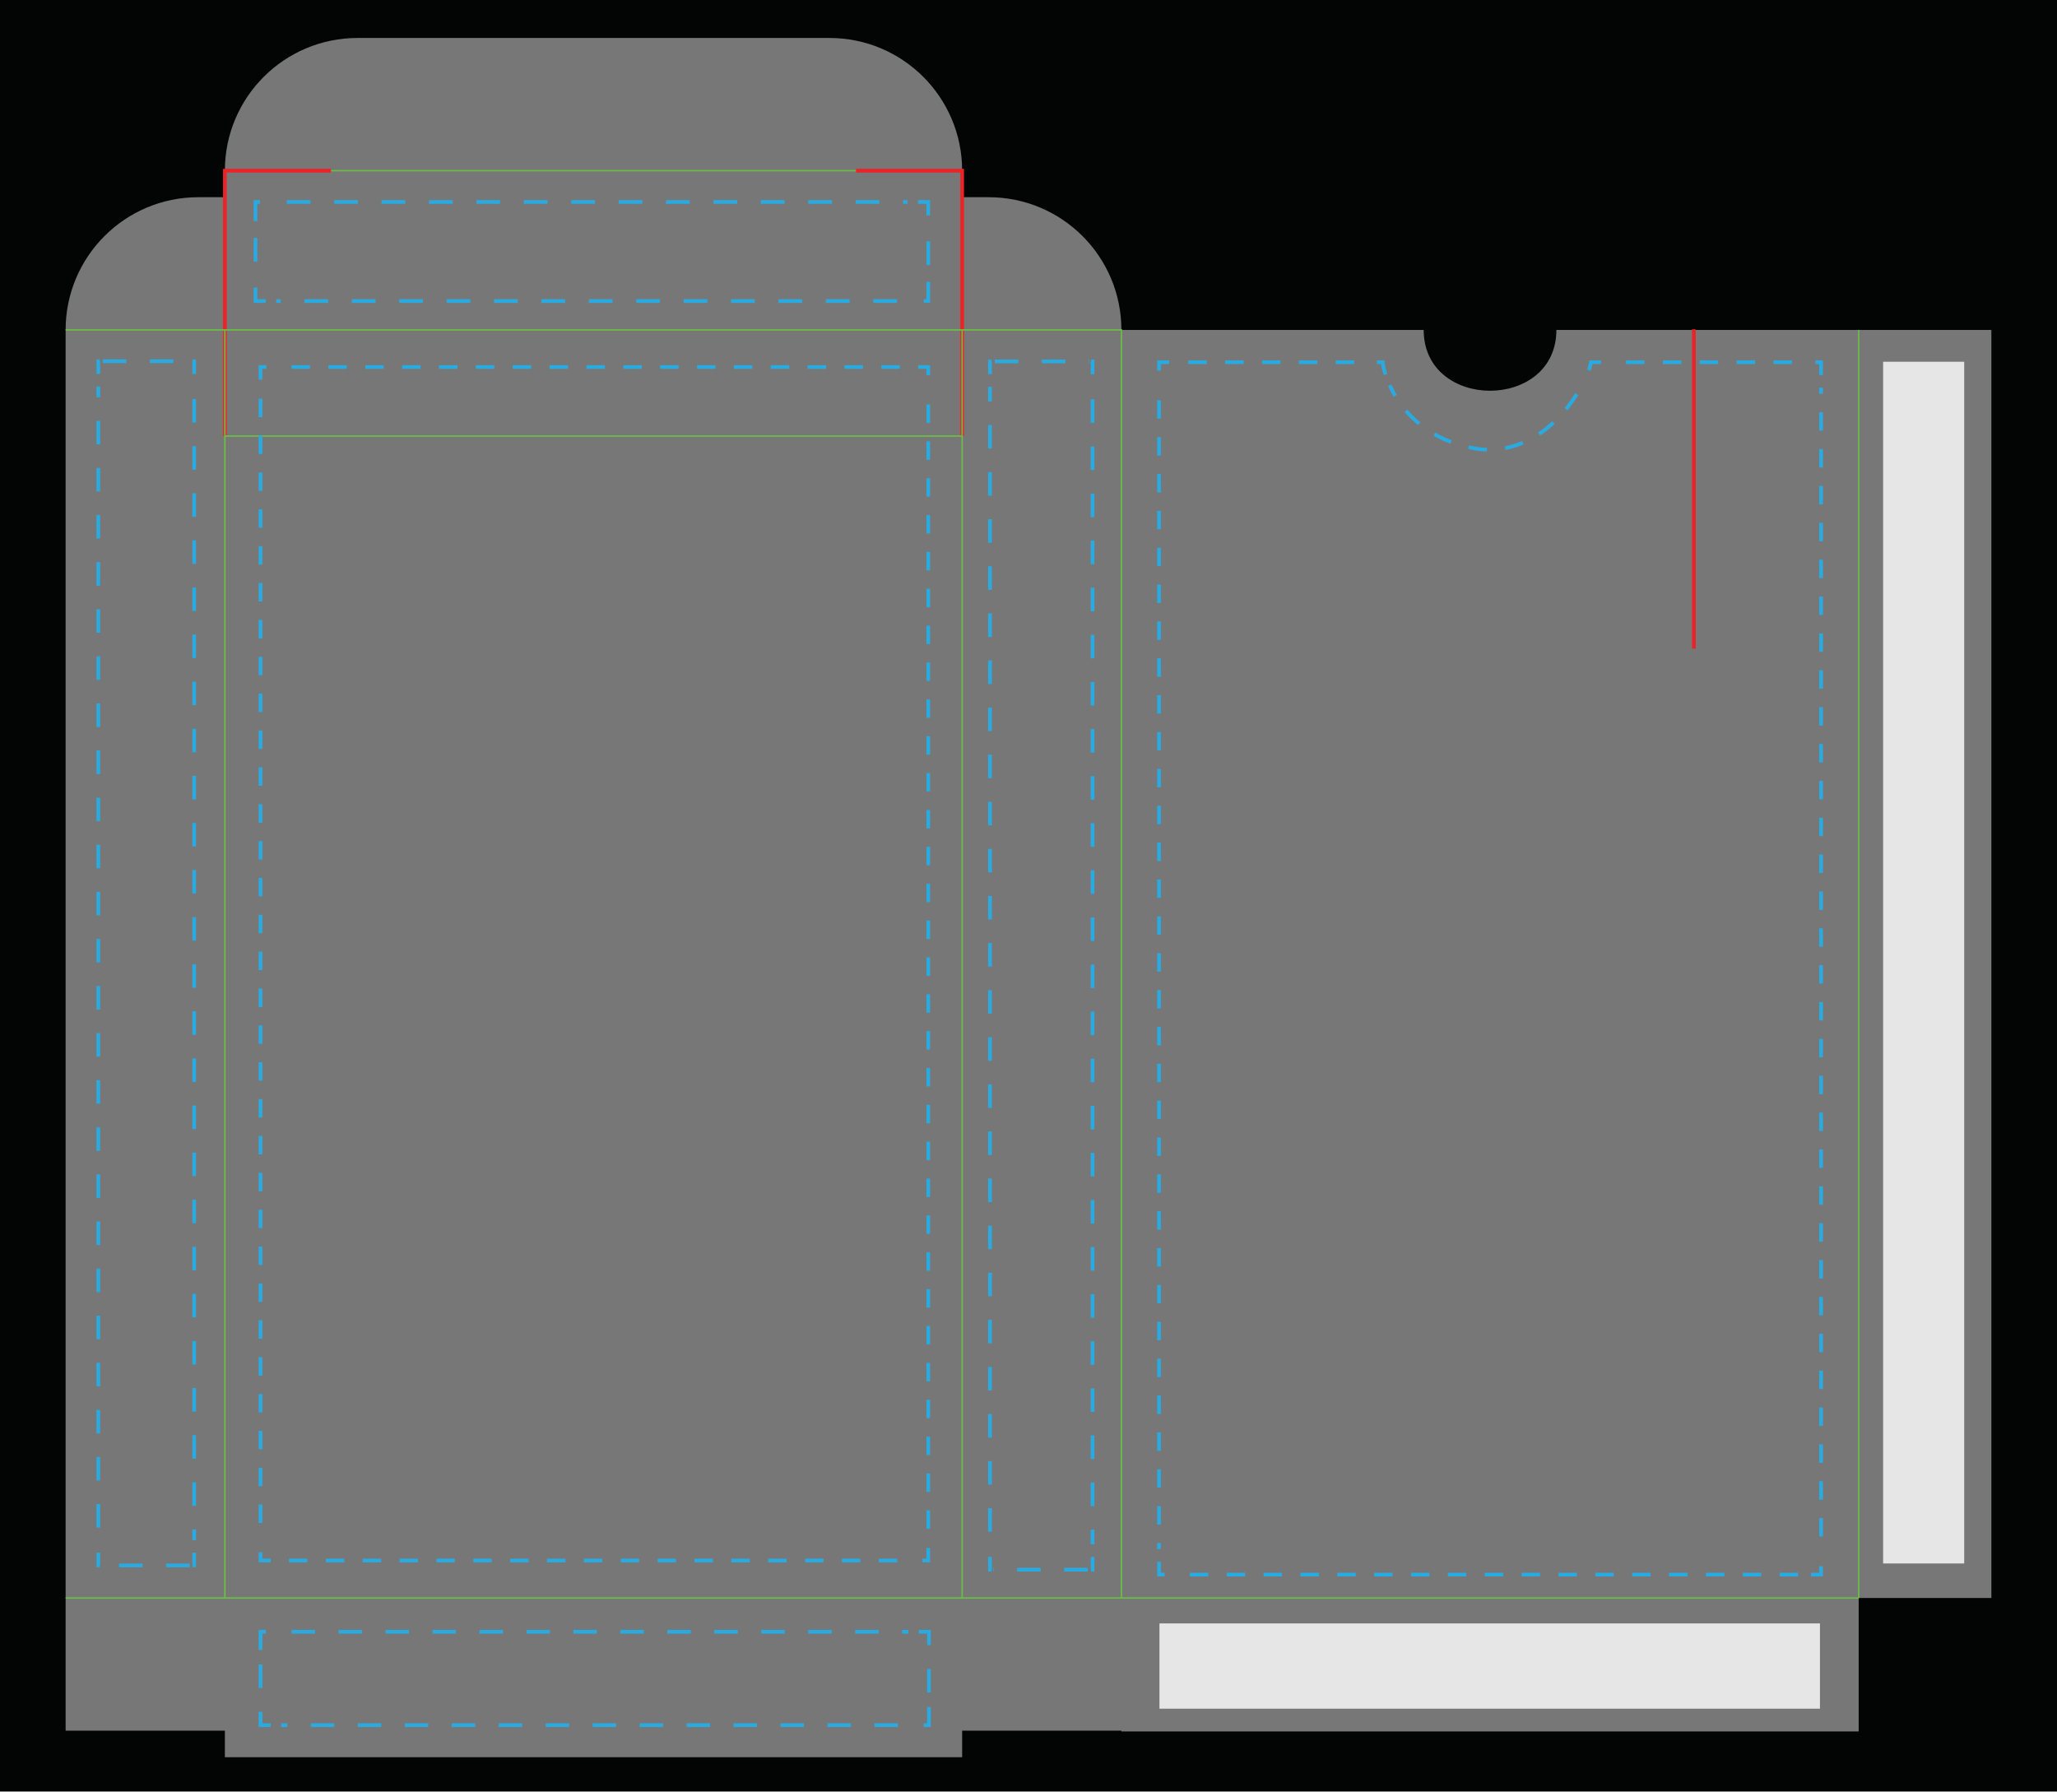
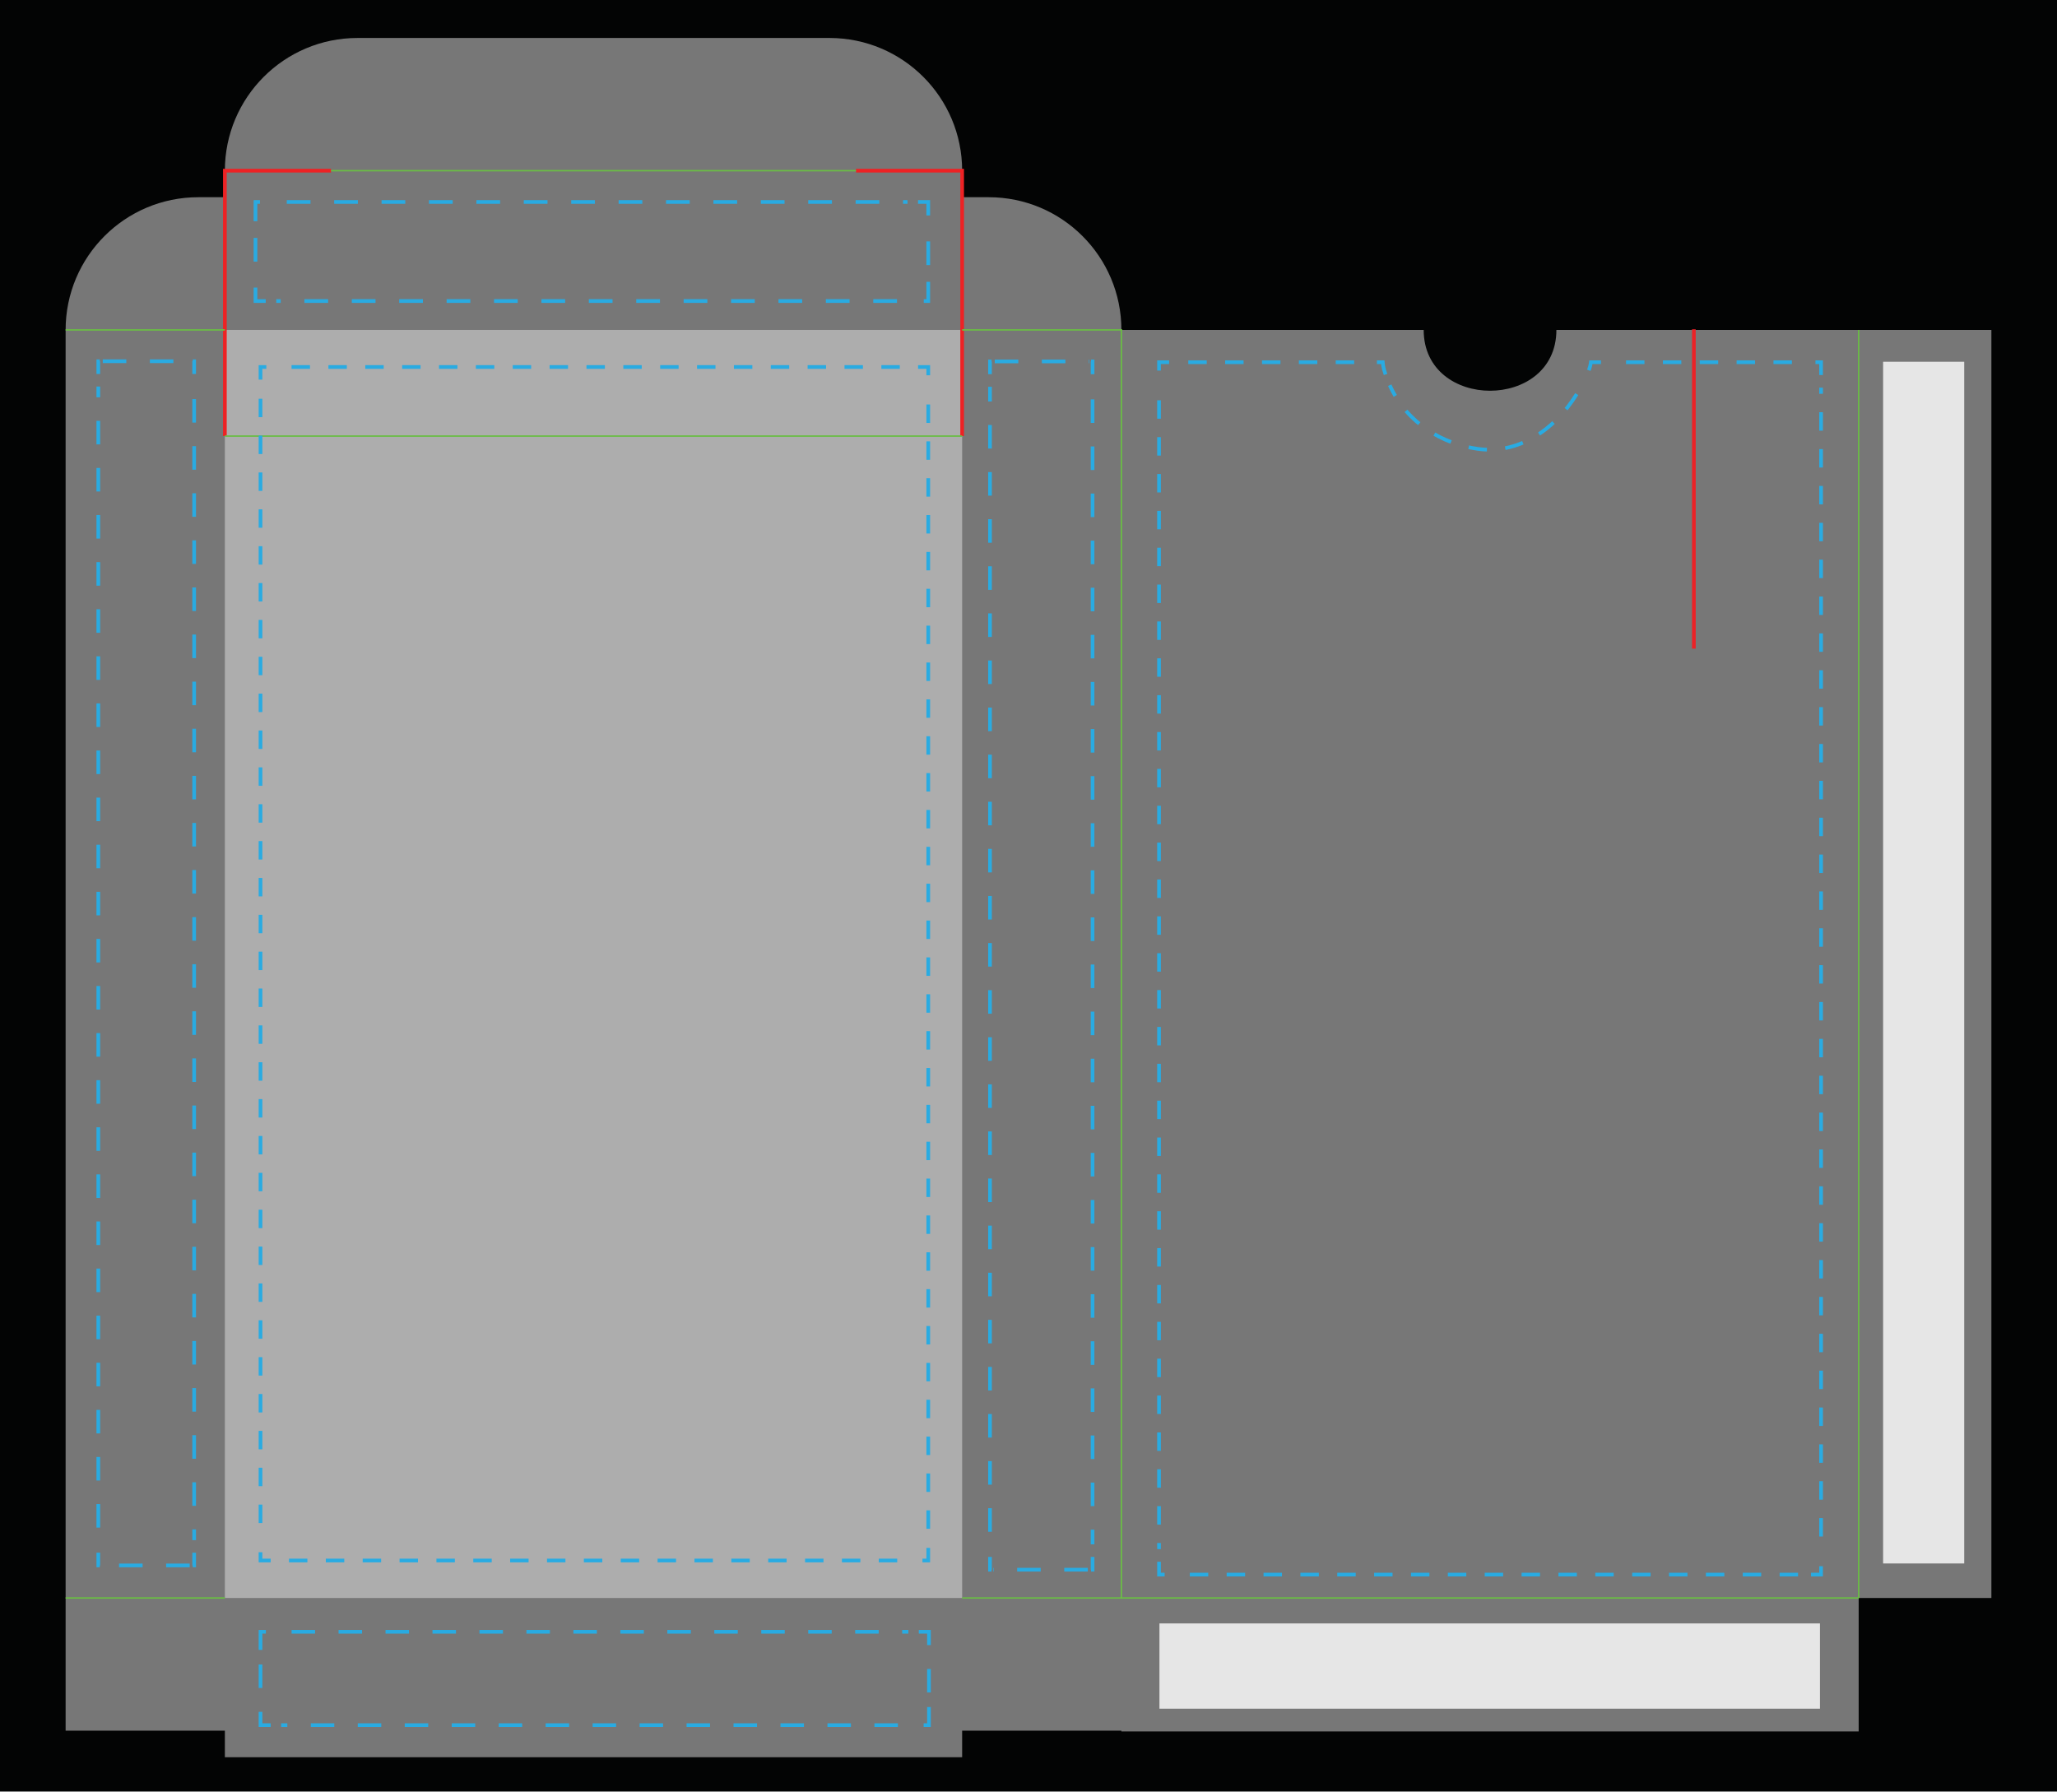
<svg xmlns="http://www.w3.org/2000/svg" version="1.1" id="Layer_1" x="0px" y="0px" width="2325" height="2025" viewBox="0 0 2325 2025" enable-background="new 0 0 558 486" xml:space="preserve">
  <defs id="defs223">








































	

	

	

	

	

	

	

	

	

	

	

	

	
	
	
	
	
	

		
	
		
	
		
		
		
		
		
		
		
		
		
		
		
		
		
		
		
		
		
		
		
		
		
		
		
		
		
		
		
		
		
		
		
		
		
		
		
		
		
		
		
		
		
		
		
		
		
		
		
		
		
		
		
		
		
		
		
		
		
		
		
		
		
		
		
		
		
		
		
		
		
		
		
		
		
		
		
		
		
		
		
		
		
		
		
		
		
		
		
		
		
		
		
		
		
		
		
		
		
		
	
		
	
		
	
		
	
		
	
		
		
		
		
	
		
		
		
	
		
	
		
		
		
		
		
		
		
	
			
			
			
		
			
			
			
			
		
			
			
		
			
			
				
			
			
				
			
			
				
			
			
				
		
			
			
				
			
			
				
			
			
				
			
			
				
		
			
			
			
			
				
			
			
				
			
			
				
			
			
			
			
				
		
			
			
				
			
			
				
			
			
				
			
			
				
		
			
			
		
			
			
				
			
			
				
			
			
				
			
			
				
		
			
			
			
		
			
			
			
		
			
			
			
		
			
			
				
			
			
				
			
			
				
			
			
				
		
			
			
			
			
			
			
		
				
				
			
				
				
				
				
				
			
				
				
			
				
				
			
					
					
					
					
				
					
					
				
					
					
				
					
					
					
				
						
						
						
					
						
						
					
						
						
						
						
					
							
							
							
						
							
							
							
							
						
							
							
							
							
							
							
							
						
								
								
							
								
								
								
								
								
							</defs>
  <polygon fill="#929497" points="558,486 558,0 0,0 0,486 " id="polygon1" transform="matrix(4.166667,0,0,4.166667,-9.3000002e-6,-8.1000001e-6)" style="fill:#030404;fill-opacity:1" />
  <path fill="#ffffff" stroke="#ed2224" stroke-miterlimit="10" d="m 1087.5,222.917 h 30 c 82.842,0 150.004,67.154 150.004,150 h 341.667 c 0,91.667 150,91.667 150,0 h 341.667 150 V 1806.25 h -150 v 150.829 h -833.342 v -150.829 150 H 1087.5 v -150 179.996 H 254.162 v -179.996 150 H 74.167 v -150 -1433.333 c 0,-82.846 67.154,-150 150,-150 h 30 v -30 c 0,-82.846 67.158,-150 150,-150 H 937.5 c 82.842,0 150,67.154 150,150" id="clipping" style="stroke-width:4.167;stroke:none;fill:#777777;fill-opacity:1" />
+   <path id="actualSize" style="fill:#adadad;stroke:none;stroke-width:1.667;stroke-miterlimit:10" d="M 254.162,372.917 H 1087.5 V 1806.25 H 254.162 Z" />
  <polyline fill="none" stroke="#ed2224" stroke-miterlimit="10" points="61,118.298 61,46.3 89.8,46.3 " id="polyline1" transform="matrix(4.166667,0,0,4.166667,-9.3000002e-6,-8.1000001e-6)" />
  <polyline fill="none" stroke="#ed2224" stroke-miterlimit="10" points="261,118.298 261,46.3 232.2,46.3 " id="polyline2" transform="matrix(4.166667,0,0,4.166667,-9.3000002e-6,-8.1000001e-6)" />
-   <rect x="254.162" y="372.917" fill="none" stroke="#6abd45" stroke-width="1.667" stroke-miterlimit="10" width="833.338" height="1433.333" id="rect2" />
  <polyline fill="none" stroke="#6abd45" stroke-width="0.4" stroke-miterlimit="10" points="261,433.5 304.199,433.5 304.201,89.5   261,89.5 " id="polyline3" transform="matrix(4.166667,0,0,4.166667,-9.3000002e-6,-8.1000001e-6)" />
  <line fill="none" stroke="#6abd45" stroke-width="1.667" stroke-miterlimit="10" x1="2100.837" y1="1806.25" x2="2100.837" y2="372.917" id="line3" />
  <line fill="none" stroke="#6abd45" stroke-width="1.667" stroke-miterlimit="10" x1="374.167" y1="192.917" x2="967.5" y2="192.917" id="line4" />
  <line fill="none" stroke="#6abd45" stroke-width="1.667" stroke-miterlimit="10" x1="254.167" y1="492.908" x2="1087.5" y2="492.908" id="line5" />
  <line fill="none" stroke="#6abd45" stroke-width="1.667" stroke-miterlimit="10" x1="1267.496" y1="1806.25" x2="2100.837" y2="1806.25" id="line6" />
  <line fill="none" stroke="#6abd45" stroke-width="1.667" stroke-miterlimit="10" x1="254.167" y1="372.917" x2="74.167" y2="372.917" id="line7" />
  <line fill="none" stroke="#6abd45" stroke-width="1.667" stroke-miterlimit="10" x1="254.162" y1="1806.25" x2="74.167" y2="1806.25" id="line8" />
  <rect x="2128.454" y="408.892" fill="#e6e6e6" width="91.658" height="1358.325" id="rect8" style="stroke-width:4.167" />
  <line fill="none" stroke="#eb2227" x1="1914.558" y1="733.179" x2="1914.558" y2="372.212" id="line9" style="stroke-width:4.167" />
  <path fill="none" stroke="#29abe2" stroke-miterlimit="10" stroke-dasharray="20.833" d="m 1809.542,409.413 h -11.379 c -0.392,3.067 -1.192,6.221 -2.496,9.404 -0.546,1.342 -1.108,2.675 -1.688,3.992" id="path181" style="stroke-width:4.167" />
  <path fill="none" stroke="#29abe2" stroke-miterlimit="10" stroke-dasharray="20.833" d="m 1782.162,445.471 c -26.396,42.704 -68.125,68.029 -111.721,61.921 -39.117,-5.475 -79.812,-28.017 -99.633,-71.975" id="path182" style="stroke-width:4.167" />
  <path fill="none" stroke="#29abe2" stroke-miterlimit="10" stroke-dasharray="20.833" d="m 1566.054,423.275 c -0.613,-1.829 -1.183,-3.692 -1.733,-5.583 -0.833,-2.908 -1.267,-5.662 -1.413,-8.279 h -11.383" id="path183" style="stroke-width:4.167" />
  <line fill="none" stroke="#29abe2" stroke-miterlimit="10" stroke-dasharray="20.833" x1="1530.604" y1="409.413" x2="1331.879" y2="409.413" id="line183" style="stroke-width:4.167" />
  <polyline fill="none" stroke="#29abe2" stroke-miterlimit="10" stroke-dasharray="5" points="317.141,98.259 314.408,98.259      314.408,101.737    " id="polyline183" transform="matrix(4.166667,0,0,4.166667,-9.3000002e-6,-8.1000001e-6)" />
  <line fill="none" stroke="#29abe2" stroke-miterlimit="10" stroke-dasharray="20.833" x1="1310.033" y1="452.446" x2="1310.033" y2="1751.021" id="line184" style="stroke-width:4.167" />
  <polyline fill="none" stroke="#29abe2" stroke-miterlimit="10" stroke-dasharray="5" points="314.408,423.671 314.408,427.149      317.141,427.149    " id="polyline184" transform="matrix(4.166667,0,0,4.166667,-9.3000002e-6,-8.1000001e-6)" />
  <line fill="none" stroke="#29abe2" stroke-miterlimit="10" stroke-dasharray="20.833" x1="1344.825" y1="1779.787" x2="2035.242" y2="1779.787" id="line185" style="stroke-width:4.167" />
  <polyline fill="none" stroke="#29abe2" stroke-miterlimit="10" stroke-dasharray="5" points="491.269,427.149 494,427.149      494,423.671    " id="polyline185" transform="matrix(4.166667,0,0,4.166667,-9.3000002e-6,-8.1000001e-6)" />
  <line fill="none" stroke="#29abe2" stroke-miterlimit="10" stroke-dasharray="20.833" x1="2058.333" y1="1736.758" x2="2058.333" y2="438.175" id="line186" style="stroke-width:4.167" />
  <polyline fill="none" stroke="#29abe2" stroke-miterlimit="10" stroke-dasharray="5" points="494,101.737 494,98.259      491.269,98.259    " id="polyline186" transform="matrix(4.166667,0,0,4.166667,-9.3000002e-6,-8.1000001e-6)" />
  <line fill="none" stroke="#29abe2" stroke-miterlimit="10" stroke-dasharray="20.833" x1="2025.371" y1="409.413" x2="1820.338" y2="409.413" id="line187" style="stroke-width:4.167" />
  <polyline fill="none" stroke="#29abe2" stroke-miterlimit="10" stroke-dasharray="5" points="251.807,419.906 251.807,423.33      249.052,423.33    " id="polyline189" transform="matrix(4.166667,0,0,4.166667,-9.3000002e-6,-8.1000001e-6)" />
  <line fill="none" stroke="#29abe2" stroke-miterlimit="10" stroke-dasharray="20.833" x1="1014.108" y1="1763.875" x2="317.738" y2="1763.875" id="line189" style="stroke-width:4.167" />
  <polyline fill="none" stroke="#29abe2" stroke-miterlimit="10" stroke-dasharray="5" points="73.424,423.33 70.668,423.33      70.668,419.906    " id="polyline190" transform="matrix(4.166667,0,0,4.166667,-9.3000002e-6,-8.1000001e-6)" />
  <line fill="none" stroke="#29abe2" stroke-miterlimit="10" stroke-dasharray="20.833" x1="294.45" y1="1721.513" x2="294.45" y2="443.133" id="line190" style="stroke-width:4.167" />
  <polyline fill="none" stroke="#29abe2" stroke-miterlimit="10" stroke-dasharray="5" points="70.668,102.98 70.668,99.557      73.424,99.557    " id="polyline191" transform="matrix(4.166667,0,0,4.166667,-9.3000002e-6,-8.1000001e-6)" />
  <line fill="none" stroke="#29abe2" stroke-miterlimit="10" stroke-dasharray="20.833" x1="329.537" y1="414.821" x2="1025.912" y2="414.821" id="line191" style="stroke-width:4.167" />
  <polyline fill="none" stroke="#29abe2" stroke-miterlimit="10" stroke-dasharray="5" points="249.052,99.557 251.807,99.557      251.807,102.98    " id="polyline192" transform="matrix(4.166667,0,0,4.166667,-9.3000002e-6,-8.1000001e-6)" />
  <line fill="none" stroke="#29abe2" stroke-miterlimit="10" stroke-dasharray="20.833" x1="1049.196" y1="457.188" x2="1049.196" y2="1735.562" id="line192" style="stroke-width:4.167" />
  <polyline fill="none" stroke="#29abe2" stroke-miterlimit="10" stroke-dasharray="6.43" points="251.807,76.451      251.807,81.666 249.031,81.666    " id="polyline195" transform="matrix(4.166667,0,0,4.166667,-9.3000002e-6,-8.1000001e-6)" />
  <line fill="none" stroke="#29abe2" stroke-miterlimit="10" stroke-dasharray="26.791" x1="1013.842" y1="340.275" x2="312.242" y2="340.275" id="line195" style="stroke-width:4.167" />
  <polyline fill="none" stroke="#29abe2" stroke-miterlimit="10" stroke-dasharray="6.43" points="72.083,81.666 69.307,81.666      69.307,76.451    " id="polyline196" transform="matrix(4.166667,0,0,4.166667,-9.3000002e-6,-8.1000001e-6)" />
  <line fill="none" stroke="#29abe2" stroke-miterlimit="10" stroke-dasharray="26.791" x1="288.779" y1="295.7" x2="288.779" y2="261.433" id="line196" style="stroke-width:4.167" />
  <polyline fill="none" stroke="#29abe2" stroke-miterlimit="10" stroke-dasharray="6.43" points="69.307,60.002 69.307,54.788      72.083,54.788    " id="polyline197" transform="matrix(4.166667,0,0,4.166667,-9.3000002e-6,-8.1000001e-6)" />
  <line fill="none" stroke="#29abe2" stroke-miterlimit="10" stroke-dasharray="26.791" x1="324.133" y1="228.283" x2="1025.737" y2="228.283" id="line197" style="stroke-width:4.167" />
  <polyline fill="none" stroke="#29abe2" stroke-miterlimit="10" stroke-dasharray="6.43" points="249.031,54.788      251.807,54.788 251.807,60.002    " id="polyline198" transform="matrix(4.166667,0,0,4.166667,-9.3000002e-6,-8.1000001e-6)" />
  <line fill="none" stroke="#29abe2" stroke-miterlimit="10" stroke-dasharray="26.791" x1="1049.196" y1="272.854" x2="1049.196" y2="307.117" id="line198" style="stroke-width:4.167" />
  <polyline fill="none" stroke="#29abe2" stroke-miterlimit="10" stroke-dasharray="6.37" points="252.002,463.081      252.002,467.997 249.245,467.997    " id="polyline200" transform="matrix(4.166667,0,0,4.166667,-9.3000002e-6,-8.1000001e-6)" />
  <line fill="none" stroke="#29abe2" stroke-miterlimit="10" stroke-dasharray="26.543" x1="1014.883" y1="1949.987" x2="317.767" y2="1949.987" id="line200" style="stroke-width:4.167" />
  <polyline fill="none" stroke="#29abe2" stroke-miterlimit="10" stroke-dasharray="6.37" points="73.428,467.997      70.669,467.997 70.669,463.081    " id="polyline201" transform="matrix(4.166667,0,0,4.166667,-9.3000002e-6,-8.1000001e-6)" />
  <line fill="none" stroke="#29abe2" stroke-miterlimit="10" stroke-dasharray="26.543" x1="294.454" y1="1907.971" x2="294.454" y2="1875.679" id="line201" style="stroke-width:4.167" />
  <polyline fill="none" stroke="#29abe2" stroke-miterlimit="10" stroke-dasharray="6.37" points="70.669,447.578      70.669,442.664 73.428,442.664    " id="polyline202" transform="matrix(4.166667,0,0,4.166667,-9.3000002e-6,-8.1000001e-6)" />
  <line fill="none" stroke="#29abe2" stroke-miterlimit="10" stroke-dasharray="26.543" x1="329.583" y1="1844.433" x2="1026.704" y2="1844.433" id="line202" style="stroke-width:4.167" />
  <polyline fill="none" stroke="#29abe2" stroke-miterlimit="10" stroke-dasharray="6.37" points="249.245,442.664      252.002,442.664 252.002,447.578    " id="polyline203" transform="matrix(4.166667,0,0,4.166667,-9.3000002e-6,-8.1000001e-6)" />
  <line fill="none" stroke="#29abe2" stroke-miterlimit="10" stroke-dasharray="26.543" x1="1050.008" y1="1886.45" x2="1050.008" y2="1918.742" id="line203" style="stroke-width:4.167" />
  <rect x="1310.5" y="1834.983" fill="#e6e6e6" width="746.567" height="96.4" id="rect205" style="stroke-width:4.167" />
  <polyline fill="none" stroke="#29abe2" stroke-miterlimit="10" stroke-dasharray="6.388" points="52.668,421.208      52.668,424.663 52.273,424.663    " id="polyline205" transform="matrix(4.166667,0,0,4.166667,-9.3000002e-6,-8.1000001e-6)" />
  <line fill="none" stroke="#29abe2" stroke-miterlimit="10" stroke-dasharray="26.617" x1="214.412" y1="1769.429" x2="114.462" y2="1769.429" id="line205" style="stroke-width:4.167" />
  <polyline fill="none" stroke="#29abe2" stroke-miterlimit="10" stroke-dasharray="6.388" points="27.064,424.663      26.668,424.663 26.668,421.208    " id="polyline206" transform="matrix(4.166667,0,0,4.166667,-9.3000002e-6,-8.1000001e-6)" />
  <line fill="none" stroke="#29abe2" stroke-miterlimit="10" stroke-dasharray="26.617" x1="111.117" y1="1726.688" x2="111.117" y2="436.887" id="line206" style="stroke-width:4.167" />
  <polyline fill="none" stroke="#29abe2" stroke-miterlimit="10" stroke-dasharray="6.388" points="26.668,101.451 26.668,97.997      27.064,97.997    " id="polyline207" transform="matrix(4.166667,0,0,4.166667,-9.3000002e-6,-8.1000001e-6)" />
  <line fill="none" stroke="#29abe2" stroke-miterlimit="10" stroke-dasharray="26.617" x1="116.154" y1="408.321" x2="216.108" y2="408.321" id="line207" style="stroke-width:4.167" />
  <polyline fill="none" stroke="#29abe2" stroke-miterlimit="10" stroke-dasharray="6.388" points="52.273,97.997 52.668,97.997      52.668,101.451    " id="polyline208" transform="matrix(4.166667,0,0,4.166667,-9.3000002e-6,-8.1000001e-6)" />
  <line fill="none" stroke="#29abe2" stroke-miterlimit="10" stroke-dasharray="26.617" x1="219.45" y1="451.067" x2="219.45" y2="1740.862" id="line208" style="stroke-width:4.167" />
  <path fill="none" stroke="#29abe2" stroke-miterlimit="10" stroke-dasharray="23.155" d="M 1033.225,610.379" id="path210" style="stroke-width:4.167" />
  <path fill="none" stroke="#29abe2" stroke-miterlimit="10" stroke-dasharray="23.155" d="M 1033.225,1538.692" id="path211" style="stroke-width:4.167" />
  <path fill="none" stroke="#29abe2" stroke-miterlimit="10" stroke-dasharray="23.155" d="M 1330.133,589.821" id="path212" style="stroke-width:4.167" />
  <path fill="none" stroke="#29abe2" stroke-miterlimit="10" stroke-dasharray="23.155" d="M 1047.463,589.821" id="path213" style="stroke-width:4.167" />
  <path fill="none" stroke="#29abe2" stroke-miterlimit="10" stroke-dasharray="23.155" d="M 1339.583,1548.892" id="path214" style="stroke-width:4.167" />
  <path fill="none" stroke="#29abe2" stroke-miterlimit="10" stroke-dasharray="23.155" d="M 1339.583,620.583" id="path215" style="stroke-width:4.167" />
  <polyline fill="none" stroke="#29abe2" stroke-miterlimit="10" stroke-dasharray="6.388" points="296.381,422.357      296.381,425.824 295.958,425.824    " id="polyline217" transform="matrix(4.166667,0,0,4.166667,-9.3000002e-6,-8.1000001e-6)" />
  <line fill="none" stroke="#29abe2" stroke-miterlimit="10" stroke-dasharray="26.617" x1="1229.525" y1="1774.267" x2="1122.546" y2="1774.267" id="line217" style="stroke-width:4.167" />
  <polyline fill="none" stroke="#29abe2" stroke-miterlimit="10" stroke-dasharray="6.388" points="268.976,425.824      268.553,425.824 268.553,422.357    " id="polyline218" transform="matrix(4.166667,0,0,4.166667,-9.3000002e-6,-8.1000001e-6)" />
  <line fill="none" stroke="#29abe2" stroke-miterlimit="10" stroke-dasharray="26.617" x1="1118.971" y1="1731.379" x2="1118.971" y2="437.183" id="line218" style="stroke-width:4.167" />
  <polyline fill="none" stroke="#29abe2" stroke-miterlimit="10" stroke-dasharray="6.388" points="268.553,101.511      268.553,98.045 268.976,98.045    " id="polyline219" transform="matrix(4.166667,0,0,4.166667,-9.3000002e-6,-8.1000001e-6)" />
  <line fill="none" stroke="#29abe2" stroke-miterlimit="10" stroke-dasharray="26.617" x1="1124.358" y1="408.521" x2="1231.338" y2="408.521" id="line219" style="stroke-width:4.167" />
  <polyline fill="none" stroke="#29abe2" stroke-miterlimit="10" stroke-dasharray="6.388" points="295.958,98.045      296.381,98.045 296.381,101.511    " id="polyline220" transform="matrix(4.166667,0,0,4.166667,-9.3000002e-6,-8.1000001e-6)" />
  <line fill="none" stroke="#29abe2" stroke-miterlimit="10" stroke-dasharray="26.617" x1="1234.921" y1="451.408" x2="1234.921" y2="1745.604" id="line220" style="stroke-width:4.167" />
</svg>
